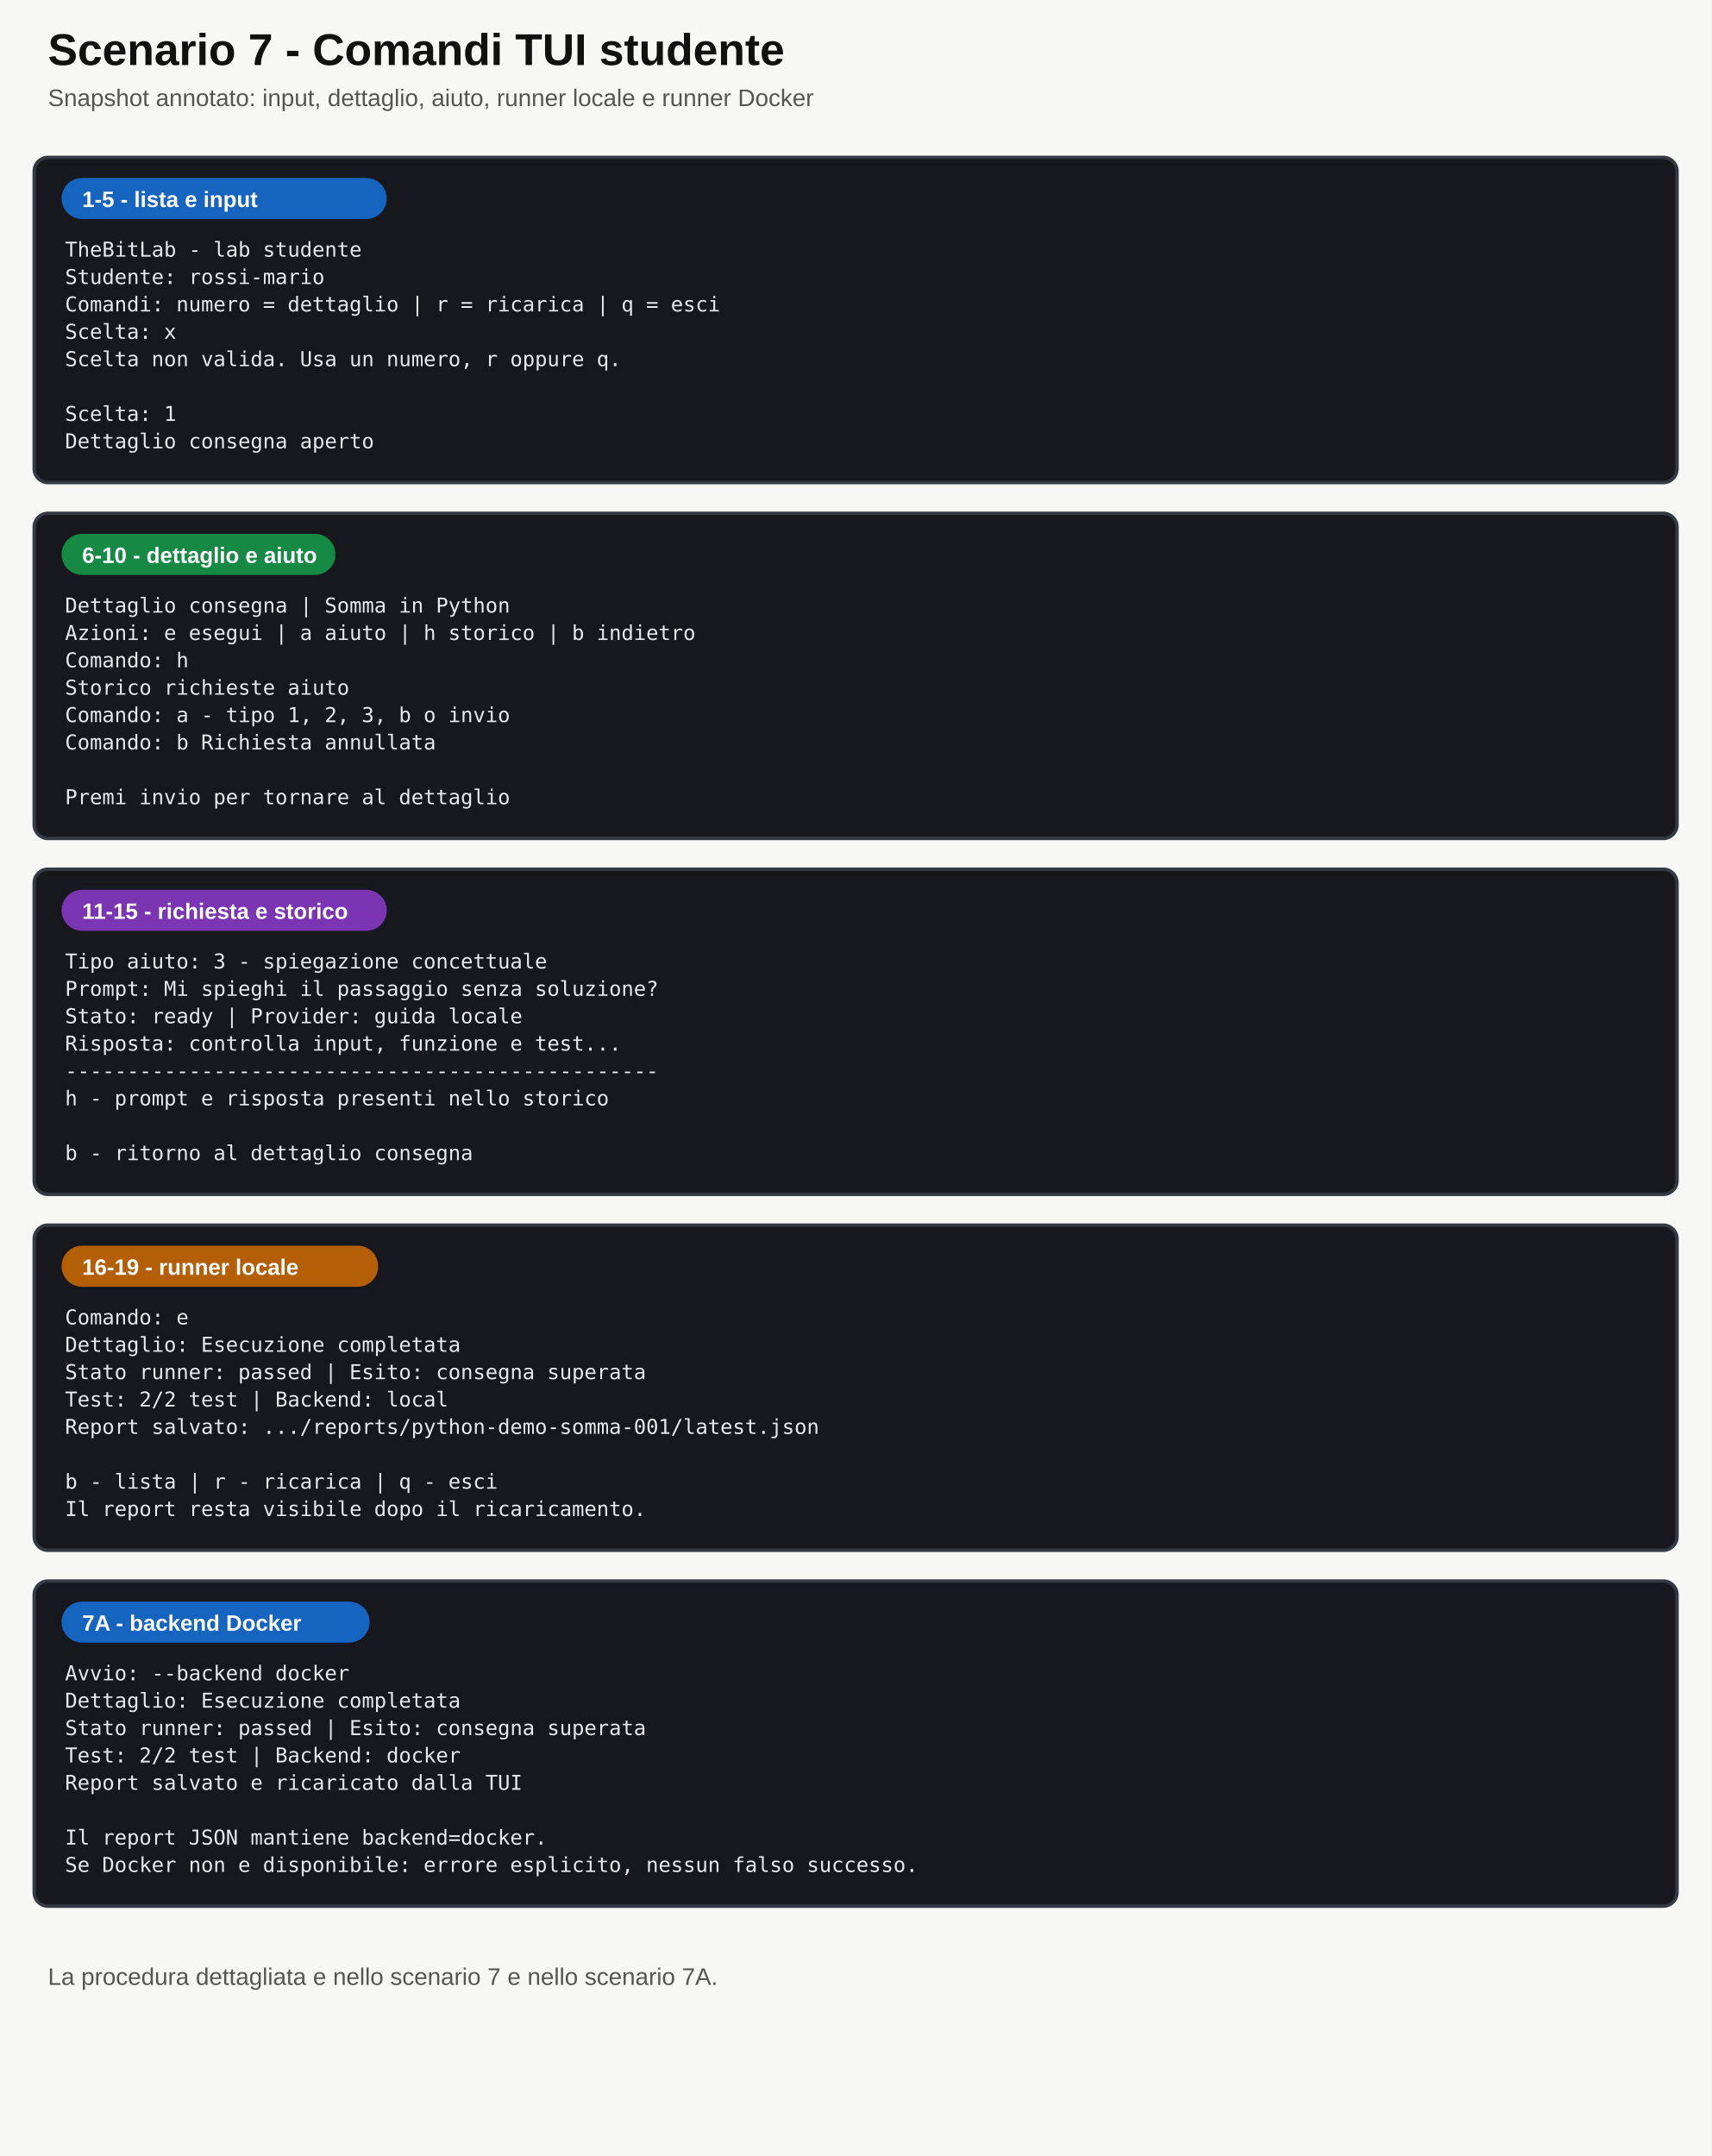
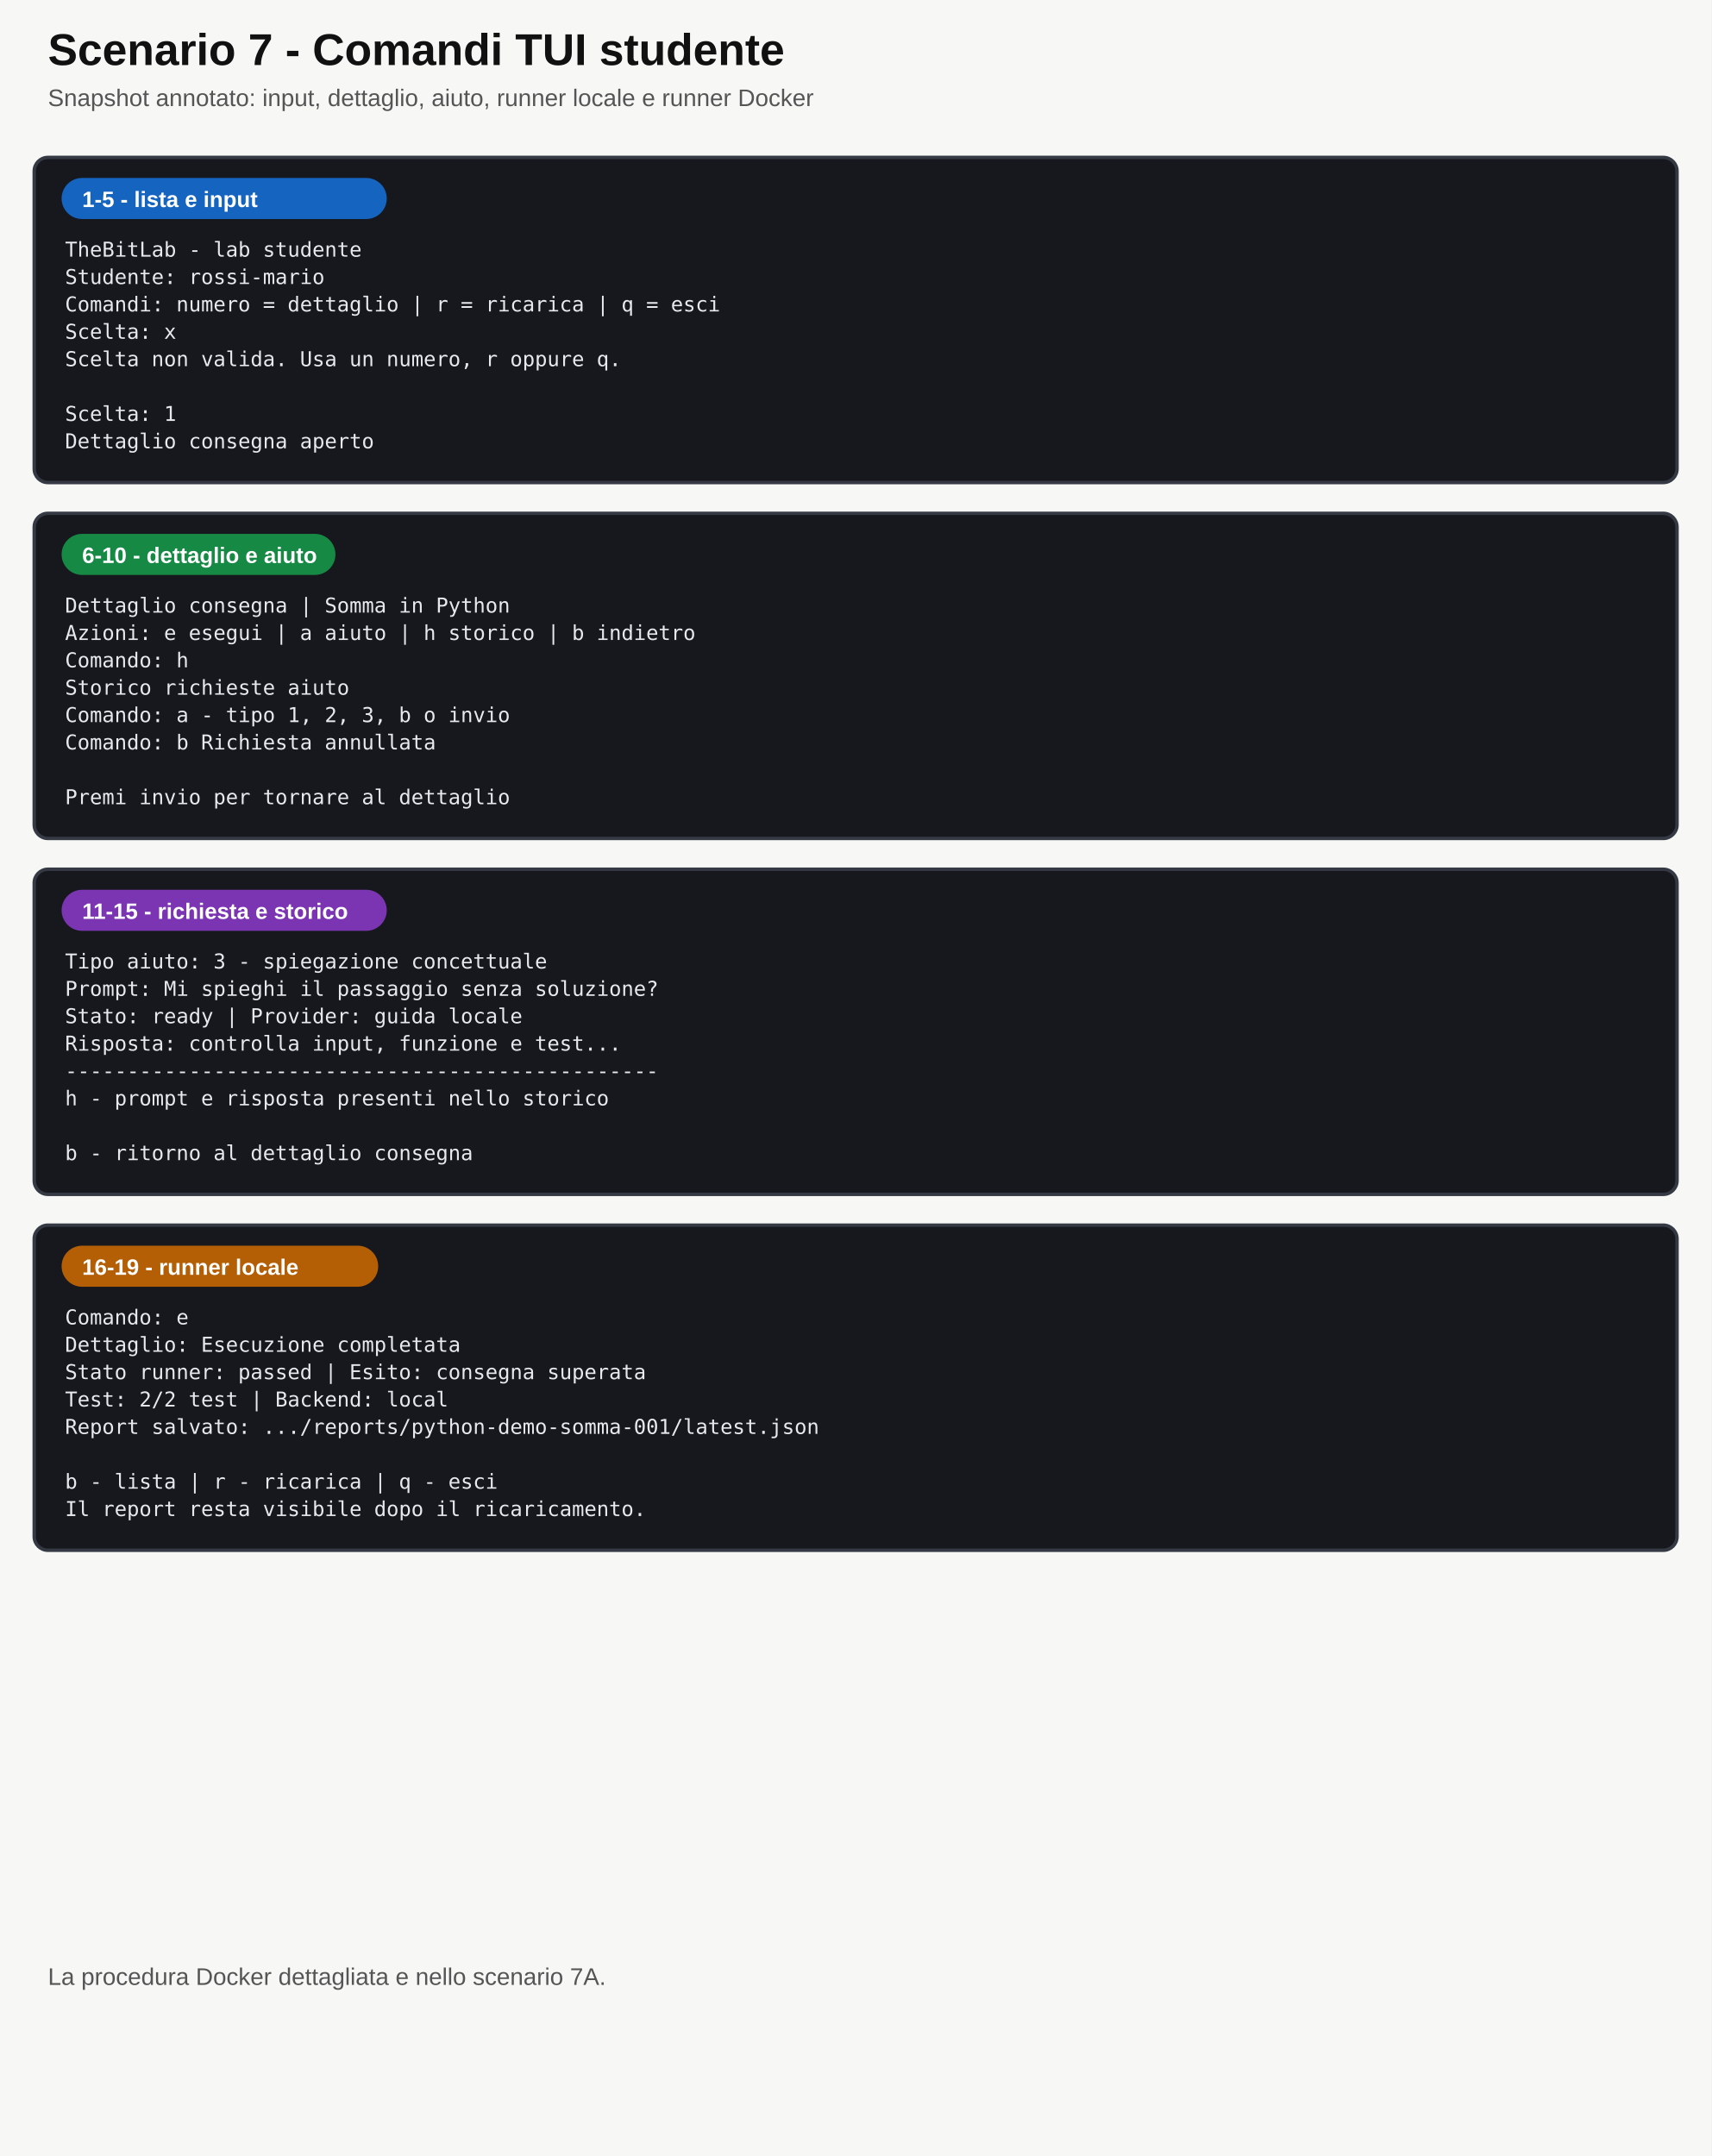
<svg xmlns="http://www.w3.org/2000/svg" width="1000" height="1260" viewBox="0 0 1000 1260">
  <style>.page{fill:#f7f7f5}.title{font:700 26px Arial,sans-serif;fill:#111}.subtitle{font:14px Arial,sans-serif;fill:#555}.terminal{fill:#16181d;stroke:#343943;stroke-width:2}.terminal-text{font:12px 'Cascadia Mono','Consolas',monospace;fill:#e7e9ee}.label{font:700 13px Arial,sans-serif;fill:#fff}.blue{fill:#1464c0}.green{fill:#168a45}.purple{fill:#7b35b2}.orange{fill:#b45f06}</style>
  <rect class="page" width="100%" height="100%" />
  <text x="28" y="38" class="title">Scenario 7 - Comandi TUI studente</text>
  <text x="28" y="62" class="subtitle">Snapshot annotato: input, dettaglio, aiuto, runner locale e runner Docker</text>
  <rect x="20" y="92" width="960" height="190" rx="8" class="terminal" />
  <rect x="36" y="104" width="190" height="24" rx="12" class="blue" />
  <text x="48" y="121" class="label">1-5 - lista e input</text>
  <text x="38" y="150" class="terminal-text">TheBitLab - lab studente</text>
  <text x="38" y="166" class="terminal-text">Studente: rossi-mario</text>
  <text x="38" y="182" class="terminal-text">Comandi: numero = dettaglio | r = ricarica | q = esci</text>
  <text x="38" y="198" class="terminal-text">Scelta: x</text>
  <text x="38" y="214" class="terminal-text">Scelta non valida. Usa un numero, r oppure q.</text>
  <text x="38" y="246" class="terminal-text">Scelta: 1</text>
  <text x="38" y="262" class="terminal-text">Dettaglio consegna aperto</text>
  <rect x="20" y="300" width="960" height="190" rx="8" class="terminal" />
  <rect x="36" y="312" width="160" height="24" rx="12" class="green" />
  <text x="48" y="329" class="label">6-10 - dettaglio e aiuto</text>
  <text x="38" y="358" class="terminal-text">Dettaglio consegna | Somma in Python</text>
  <text x="38" y="374" class="terminal-text">Azioni: e esegui | a aiuto | h storico | b indietro</text>
  <text x="38" y="390" class="terminal-text">Comando: h</text>
  <text x="38" y="406" class="terminal-text">Storico richieste aiuto</text>
  <text x="38" y="422" class="terminal-text">Comando: a - tipo 1, 2, 3, b o invio</text>
  <text x="38" y="438" class="terminal-text">Comando: b  Richiesta annullata</text>
  <text x="38" y="470" class="terminal-text">Premi invio per tornare al dettaglio</text>
  <rect x="20" y="508" width="960" height="190" rx="8" class="terminal" />
  <rect x="36" y="520" width="190" height="24" rx="12" class="purple" />
  <text x="48" y="537" class="label">11-15 - richiesta e storico</text>
  <text x="38" y="566" class="terminal-text">Tipo aiuto: 3 - spiegazione concettuale</text>
  <text x="38" y="582" class="terminal-text">Prompt: Mi spieghi il passaggio senza soluzione?</text>
  <text x="38" y="598" class="terminal-text">Stato: ready | Provider: guida locale</text>
  <text x="38" y="614" class="terminal-text">Risposta: controlla input, funzione e test...</text>
  <text x="38" y="630" class="terminal-text">------------------------------------------------</text>
  <text x="38" y="646" class="terminal-text">h - prompt e risposta presenti nello storico</text>
  <text x="38" y="678" class="terminal-text">b - ritorno al dettaglio consegna</text>
  <rect x="20" y="716" width="960" height="190" rx="8" class="terminal" />
  <rect x="36" y="728" width="185" height="24" rx="12" class="orange" />
  <text x="48" y="745" class="label">16-19 - runner locale</text>
  <text x="38" y="774" class="terminal-text">Comando: e</text>
  <text x="38" y="790" class="terminal-text">Dettaglio: Esecuzione completata</text>
  <text x="38" y="806" class="terminal-text">Stato runner: passed | Esito: consegna superata</text>
  <text x="38" y="822" class="terminal-text">Test: 2/2 test | Backend: local</text>
  <text x="38" y="838" class="terminal-text">Report salvato: .../reports/python-demo-somma-001/latest.json</text>
  <text x="38" y="870" class="terminal-text">b - lista | r - ricarica | q - esci</text>
  <text x="38" y="886" class="terminal-text">Il report resta visibile dopo il ricaricamento.</text>
-   <rect x="20" y="924" width="960" height="190" rx="8" class="terminal" />
-   <rect x="36" y="936" width="180" height="24" rx="12" class="blue" />
-   <text x="48" y="953" class="label">7A - backend Docker</text>
-   <text x="38" y="982" class="terminal-text">Avvio: --backend docker</text>
-   <text x="38" y="998" class="terminal-text">Dettaglio: Esecuzione completata</text>
-   <text x="38" y="1014" class="terminal-text">Stato runner: passed | Esito: consegna superata</text>
-   <text x="38" y="1030" class="terminal-text">Test: 2/2 test | Backend: docker</text>
-   <text x="38" y="1046" class="terminal-text">Report salvato e ricaricato dalla TUI</text>
-   <text x="38" y="1078" class="terminal-text">Il report JSON mantiene backend=docker.</text>
-   <text x="38" y="1094" class="terminal-text">Se Docker non e disponibile: errore esplicito, nessun falso successo.</text>
-   <text x="28" y="1160" class="subtitle">La procedura dettagliata e nello scenario 7 e nello scenario 7A.</text>
+   <text x="28" y="1160" class="subtitle">La procedura Docker dettagliata e nello scenario 7A.</text>
</svg>
